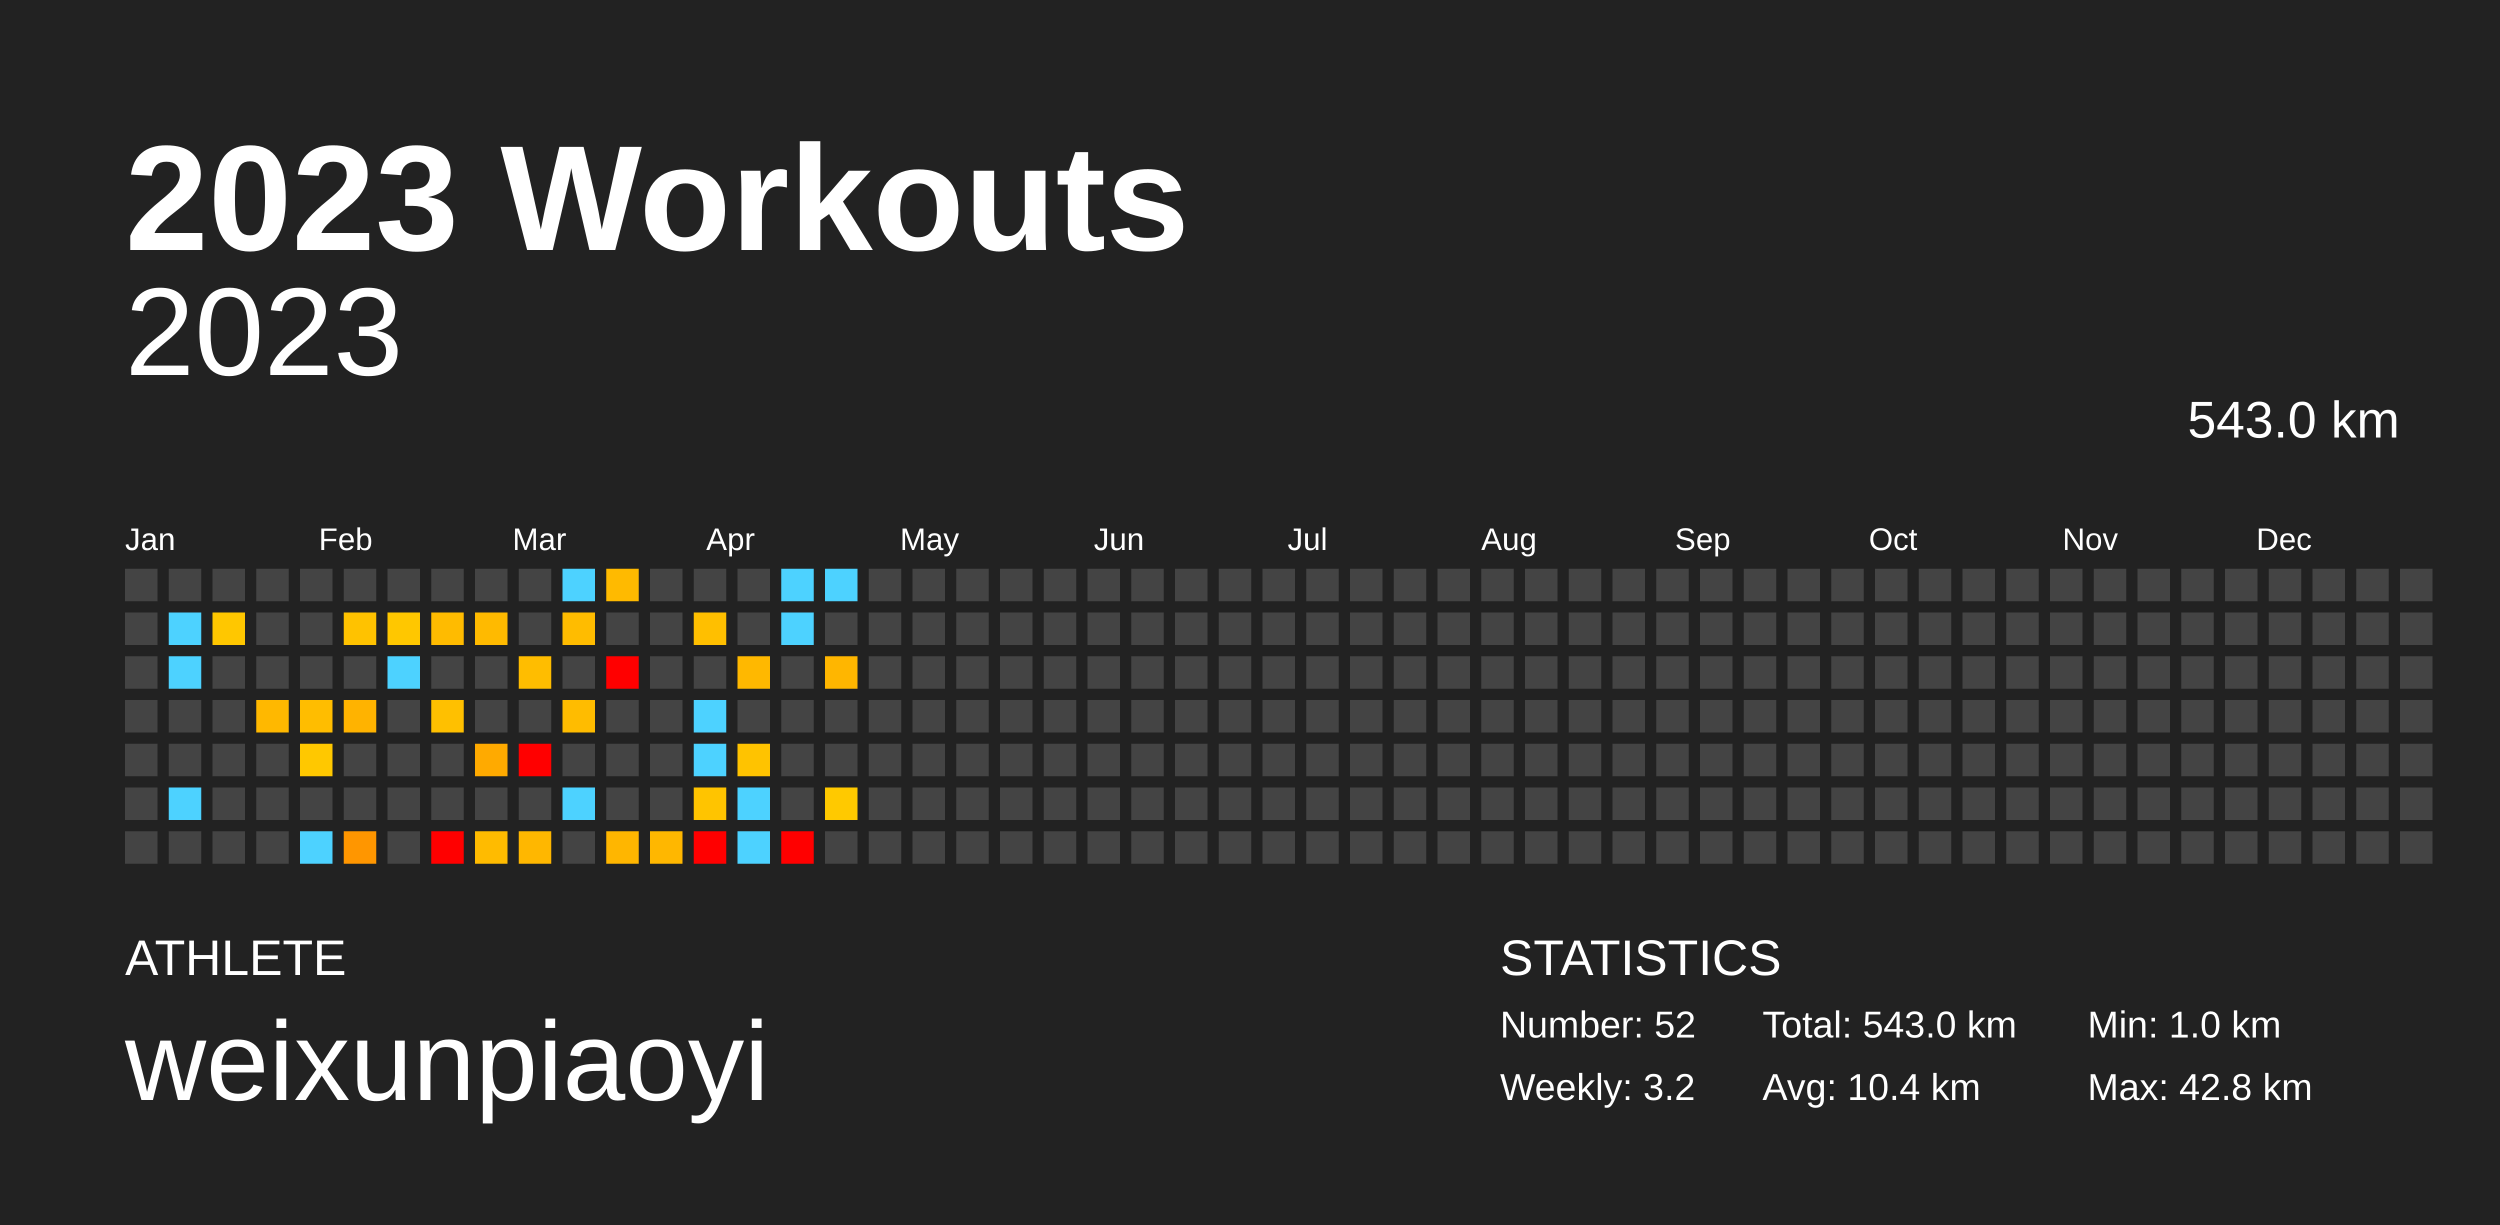
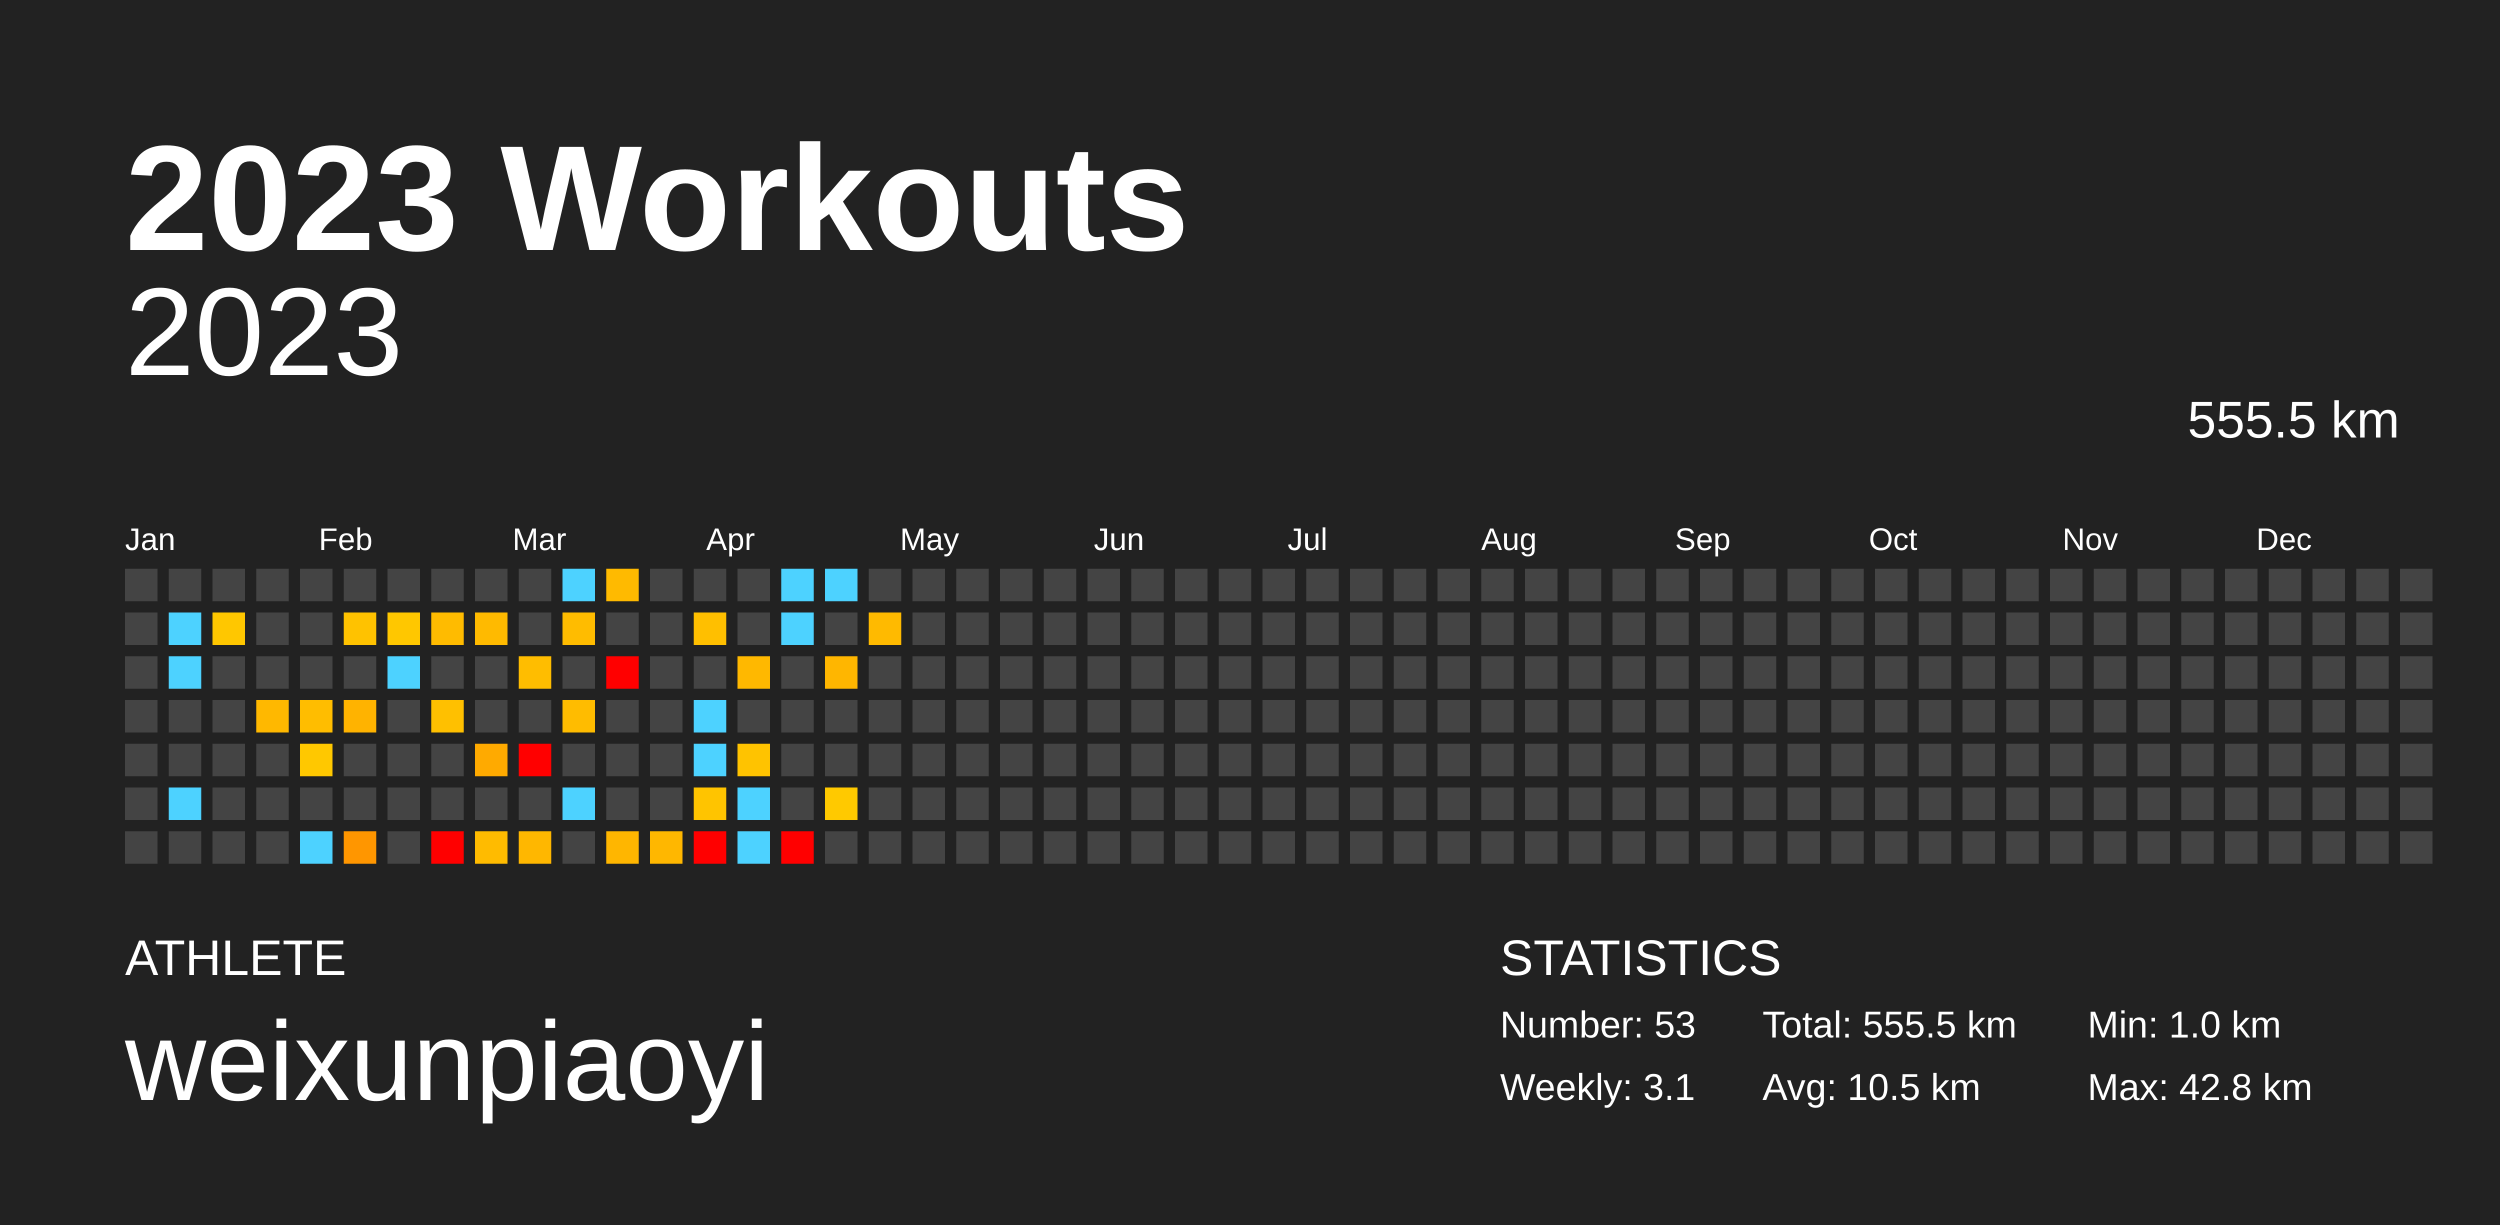
<svg xmlns="http://www.w3.org/2000/svg" baseProfile="full" height="98mm" version="1.1" viewBox="0,0,200,98" width="200mm">
  <defs />
  <rect fill="#222222" height="98" width="200" x="0" y="0" />
  <text fill="#FFFFFF" style="font-size:12px; font-family:Arial; font-weight:bold;" x="10" y="20">2023 Workouts</text>
  <text fill="#FFFFFF" style="font-size:4px; font-family:Arial" x="10" y="78">ATHLETE</text>
  <text fill="#FFFFFF" style="font-size:9px; font-family:Arial" x="10" y="88">weixunpiaoyi</text>
  <text fill="#FFFFFF" style="font-size:4px; font-family:Arial" x="120" y="78">STATISTICS</text>
-   <text fill="#FFFFFF" style="font-size:3px; font-family:Arial" x="120" y="83">Number: 52</text>
-   <text fill="#FFFFFF" style="font-size:3px; font-family:Arial" x="120" y="88">Weekly: 3.2</text>
-   <text fill="#FFFFFF" style="font-size:3px; font-family:Arial" x="141" y="83">Total: 543.0 km</text>
-   <text fill="#FFFFFF" style="font-size:3px; font-family:Arial" x="141" y="88">Avg: 10.4 km</text>
+   <text fill="#FFFFFF" style="font-size:3px; font-family:Arial" x="120" y="83">Number: 53</text>
+   <text fill="#FFFFFF" style="font-size:3px; font-family:Arial" x="120" y="88">Weekly: 3.1</text>
+   <text fill="#FFFFFF" style="font-size:3px; font-family:Arial" x="141" y="83">Total: 555.5 km</text>
+   <text fill="#FFFFFF" style="font-size:3px; font-family:Arial" x="141" y="88">Avg: 10.5 km</text>
  <text fill="#FFFFFF" style="font-size:3px; font-family:Arial" x="167" y="83">Min: 1.0 km</text>
  <text fill="#FFFFFF" style="font-size:3px; font-family:Arial" x="167" y="88">Max: 42.8 km</text>
  <text alignment-baseline="hanging" fill="#FFFFFF" style="font-size:10.0px; font-family:Arial;" x="10" y="30">2023</text>
-   <text alignment-baseline="hanging" fill="#FFFFFF" style="font-size:4.125px; font-family:Arial;" x="175" y="35">543.0 km</text>
+   <text alignment-baseline="hanging" fill="#FFFFFF" style="font-size:4.125px; font-family:Arial;" x="175" y="35">555.5 km</text>
  <text fill="#FFFFFF" style="font-size:2.5px; font-family:Arial" x="10.0" y="44">Jan</text>
  <text fill="#FFFFFF" style="font-size:2.5px; font-family:Arial" x="25.5" y="44">Feb</text>
  <text fill="#FFFFFF" style="font-size:2.5px; font-family:Arial" x="41.0" y="44">Mar</text>
  <text fill="#FFFFFF" style="font-size:2.5px; font-family:Arial" x="56.5" y="44">Apr</text>
  <text fill="#FFFFFF" style="font-size:2.5px; font-family:Arial" x="72.0" y="44">May</text>
  <text fill="#FFFFFF" style="font-size:2.5px; font-family:Arial" x="87.5" y="44">Jun</text>
  <text fill="#FFFFFF" style="font-size:2.5px; font-family:Arial" x="103.0" y="44">Jul</text>
  <text fill="#FFFFFF" style="font-size:2.5px; font-family:Arial" x="118.5" y="44">Aug</text>
  <text fill="#FFFFFF" style="font-size:2.5px; font-family:Arial" x="134.0" y="44">Sep</text>
  <text fill="#FFFFFF" style="font-size:2.5px; font-family:Arial" x="149.5" y="44">Oct</text>
  <text fill="#FFFFFF" style="font-size:2.5px; font-family:Arial" x="165.0" y="44">Nov</text>
  <text fill="#FFFFFF" style="font-size:2.5px; font-family:Arial" x="180.5" y="44">Dec</text>
  <rect fill="#444444" height="2.6" width="2.6" x="10.0" y="45.5" />
  <rect fill="#444444" height="2.6" width="2.6" x="10.0" y="49.0" />
  <rect fill="#444444" height="2.6" width="2.6" x="10.0" y="52.5" />
  <rect fill="#444444" height="2.6" width="2.6" x="10.0" y="56.0" />
  <rect fill="#444444" height="2.6" width="2.6" x="10.0" y="59.5" />
  <rect fill="#444444" height="2.6" width="2.6" x="10.0" y="63.0" />
  <rect fill="#444444" height="2.6" width="2.6" x="10.0" y="66.5" />
  <rect fill="#444444" height="2.6" width="2.6" x="13.5" y="45.5" />
  <rect fill="#4dd2ff" height="2.6" width="2.6" x="13.5" y="49.0" />
  <rect fill="#4dd2ff" height="2.6" width="2.6" x="13.5" y="52.5" />
  <rect fill="#444444" height="2.6" width="2.6" x="13.5" y="56.0" />
  <rect fill="#444444" height="2.6" width="2.6" x="13.5" y="59.5" />
  <rect fill="#4dd2ff" height="2.6" width="2.6" x="13.5" y="63.0" />
  <rect fill="#444444" height="2.6" width="2.6" x="13.5" y="66.5" />
  <rect fill="#444444" height="2.6" width="2.6" x="17.0" y="45.5" />
  <rect fill="#ffc700" height="2.6" width="2.6" x="17.0" y="49.0" />
  <rect fill="#444444" height="2.6" width="2.6" x="17.0" y="52.5" />
  <rect fill="#444444" height="2.6" width="2.6" x="17.0" y="56.0" />
  <rect fill="#444444" height="2.6" width="2.6" x="17.0" y="59.5" />
  <rect fill="#444444" height="2.6" width="2.6" x="17.0" y="63.0" />
  <rect fill="#444444" height="2.6" width="2.6" x="17.0" y="66.5" />
  <rect fill="#444444" height="2.6" width="2.6" x="20.5" y="45.5" />
  <rect fill="#444444" height="2.6" width="2.6" x="20.5" y="49.0" />
  <rect fill="#444444" height="2.6" width="2.6" x="20.5" y="52.5" />
  <rect fill="#ffb800" height="2.6" width="2.6" x="20.5" y="56.0" />
  <rect fill="#444444" height="2.6" width="2.6" x="20.5" y="59.5" />
  <rect fill="#444444" height="2.6" width="2.6" x="20.5" y="63.0" />
  <rect fill="#444444" height="2.6" width="2.6" x="20.5" y="66.5" />
  <rect fill="#444444" height="2.6" width="2.6" x="24.0" y="45.5" />
  <rect fill="#444444" height="2.6" width="2.6" x="24.0" y="49.0" />
  <rect fill="#444444" height="2.6" width="2.6" x="24.0" y="52.5" />
  <rect fill="#ffbd00" height="2.6" width="2.6" x="24.0" y="56.0" />
  <rect fill="#ffc800" height="2.6" width="2.6" x="24.0" y="59.5" />
  <rect fill="#444444" height="2.6" width="2.6" x="24.0" y="63.0" />
  <rect fill="#4dd2ff" height="2.6" width="2.6" x="24.0" y="66.5" />
  <rect fill="#444444" height="2.6" width="2.6" x="27.5" y="45.5" />
  <rect fill="#ffc200" height="2.6" width="2.6" x="27.5" y="49.0" />
  <rect fill="#444444" height="2.6" width="2.6" x="27.5" y="52.5" />
  <rect fill="#ffb300" height="2.6" width="2.6" x="27.5" y="56.0" />
  <rect fill="#444444" height="2.6" width="2.6" x="27.5" y="59.5" />
  <rect fill="#444444" height="2.6" width="2.6" x="27.5" y="63.0" />
  <rect fill="#ff9600" height="2.6" width="2.6" x="27.5" y="66.5" />
  <rect fill="#444444" height="2.6" width="2.6" x="31.0" y="45.5" />
  <rect fill="#ffc700" height="2.6" width="2.6" x="31.0" y="49.0" />
  <rect fill="#4dd2ff" height="2.6" width="2.6" x="31.0" y="52.5" />
  <rect fill="#444444" height="2.6" width="2.6" x="31.0" y="56.0" />
  <rect fill="#444444" height="2.6" width="2.6" x="31.0" y="59.5" />
  <rect fill="#444444" height="2.6" width="2.6" x="31.0" y="63.0" />
  <rect fill="#444444" height="2.6" width="2.6" x="31.0" y="66.5" />
  <rect fill="#444444" height="2.6" width="2.6" x="34.5" y="45.5" />
  <rect fill="#ffbb00" height="2.6" width="2.6" x="34.5" y="49.0" />
  <rect fill="#444444" height="2.6" width="2.6" x="34.5" y="52.5" />
  <rect fill="#ffc000" height="2.6" width="2.6" x="34.5" y="56.0" />
  <rect fill="#444444" height="2.6" width="2.6" x="34.5" y="59.5" />
  <rect fill="#444444" height="2.6" width="2.6" x="34.5" y="63.0" />
  <rect fill="red" height="2.6" width="2.6" x="34.5" y="66.5" />
  <rect fill="#444444" height="2.6" width="2.6" x="38.0" y="45.5" />
  <rect fill="#ffba00" height="2.6" width="2.6" x="38.0" y="49.0" />
  <rect fill="#444444" height="2.6" width="2.6" x="38.0" y="52.5" />
  <rect fill="#444444" height="2.6" width="2.6" x="38.0" y="56.0" />
  <rect fill="#ffaa00" height="2.6" width="2.6" x="38.0" y="59.5" />
  <rect fill="#444444" height="2.6" width="2.6" x="38.0" y="63.0" />
  <rect fill="#ffbb00" height="2.6" width="2.6" x="38.0" y="66.5" />
  <rect fill="#444444" height="2.6" width="2.6" x="41.5" y="45.5" />
  <rect fill="#444444" height="2.6" width="2.6" x="41.5" y="49.0" />
  <rect fill="#ffbd00" height="2.6" width="2.6" x="41.5" y="52.5" />
  <rect fill="#444444" height="2.6" width="2.6" x="41.5" y="56.0" />
  <rect fill="red" height="2.6" width="2.6" x="41.5" y="59.5" />
  <rect fill="#444444" height="2.6" width="2.6" x="41.5" y="63.0" />
  <rect fill="#ffb700" height="2.6" width="2.6" x="41.5" y="66.5" />
  <rect fill="#4dd2ff" height="2.6" width="2.6" x="45.0" y="45.5" />
  <rect fill="#ffbc00" height="2.6" width="2.6" x="45.0" y="49.0" />
  <rect fill="#444444" height="2.6" width="2.6" x="45.0" y="52.5" />
  <rect fill="#ffbc00" height="2.6" width="2.6" x="45.0" y="56.0" />
  <rect fill="#444444" height="2.6" width="2.6" x="45.0" y="59.5" />
  <rect fill="#4dd2ff" height="2.6" width="2.6" x="45.0" y="63.0" />
  <rect fill="#444444" height="2.6" width="2.6" x="45.0" y="66.5" />
  <rect fill="#ffba00" height="2.6" width="2.6" x="48.5" y="45.5" />
  <rect fill="#444444" height="2.6" width="2.6" x="48.5" y="49.0" />
  <rect fill="red" height="2.6" width="2.6" x="48.5" y="52.5" />
  <rect fill="#444444" height="2.6" width="2.6" x="48.5" y="56.0" />
  <rect fill="#444444" height="2.6" width="2.6" x="48.5" y="59.5" />
  <rect fill="#444444" height="2.6" width="2.6" x="48.5" y="63.0" />
  <rect fill="#ffb600" height="2.6" width="2.6" x="48.5" y="66.5" />
  <rect fill="#444444" height="2.6" width="2.6" x="52.0" y="45.5" />
  <rect fill="#444444" height="2.6" width="2.6" x="52.0" y="49.0" />
  <rect fill="#444444" height="2.6" width="2.6" x="52.0" y="52.5" />
  <rect fill="#444444" height="2.6" width="2.6" x="52.0" y="56.0" />
  <rect fill="#444444" height="2.6" width="2.6" x="52.0" y="59.5" />
  <rect fill="#444444" height="2.6" width="2.6" x="52.0" y="63.0" />
  <rect fill="#ffb700" height="2.6" width="2.6" x="52.0" y="66.5" />
  <rect fill="#444444" height="2.6" width="2.6" x="55.5" y="45.5" />
  <rect fill="#ffbf00" height="2.6" width="2.6" x="55.5" y="49.0" />
  <rect fill="#444444" height="2.6" width="2.6" x="55.5" y="52.5" />
  <rect fill="#4dd2ff" height="2.6" width="2.6" x="55.5" y="56.0" />
  <rect fill="#4dd2ff" height="2.6" width="2.6" x="55.5" y="59.5" />
  <rect fill="#ffc400" height="2.6" width="2.6" x="55.5" y="63.0" />
  <rect fill="red" height="2.6" width="2.6" x="55.5" y="66.5" />
  <rect fill="#444444" height="2.6" width="2.6" x="59.0" y="45.5" />
  <rect fill="#444444" height="2.6" width="2.6" x="59.0" y="49.0" />
  <rect fill="#ffb800" height="2.6" width="2.6" x="59.0" y="52.5" />
  <rect fill="#444444" height="2.6" width="2.6" x="59.0" y="56.0" />
  <rect fill="#ffc300" height="2.6" width="2.6" x="59.0" y="59.5" />
  <rect fill="#4dd2ff" height="2.6" width="2.6" x="59.0" y="63.0" />
  <rect fill="#4dd2ff" height="2.6" width="2.6" x="59.0" y="66.5" />
  <rect fill="#4dd2ff" height="2.6" width="2.6" x="62.5" y="45.5" />
  <rect fill="#4dd2ff" height="2.6" width="2.6" x="62.5" y="49.0" />
  <rect fill="#444444" height="2.6" width="2.6" x="62.5" y="52.5" />
  <rect fill="#444444" height="2.6" width="2.6" x="62.5" y="56.0" />
  <rect fill="#444444" height="2.6" width="2.6" x="62.5" y="59.5" />
  <rect fill="#444444" height="2.6" width="2.6" x="62.5" y="63.0" />
  <rect fill="red" height="2.6" width="2.6" x="62.5" y="66.5" />
  <rect fill="#4dd2ff" height="2.6" width="2.6" x="66.0" y="45.5" />
  <rect fill="#444444" height="2.6" width="2.6" x="66.0" y="49.0" />
  <rect fill="#ffb600" height="2.6" width="2.6" x="66.0" y="52.5" />
  <rect fill="#444444" height="2.6" width="2.6" x="66.0" y="56.0" />
  <rect fill="#444444" height="2.6" width="2.6" x="66.0" y="59.5" />
  <rect fill="#ffc900" height="2.6" width="2.6" x="66.0" y="63.0" />
  <rect fill="#444444" height="2.6" width="2.6" x="66.0" y="66.5" />
  <rect fill="#444444" height="2.6" width="2.6" x="69.5" y="45.5" />
-   <rect fill="#444444" height="2.6" width="2.6" x="69.5" y="49.0" />
+   <rect fill="#ffba00" height="2.6" width="2.6" x="69.5" y="49.0" />
  <rect fill="#444444" height="2.6" width="2.6" x="69.5" y="52.5" />
  <rect fill="#444444" height="2.6" width="2.6" x="69.5" y="56.0" />
  <rect fill="#444444" height="2.6" width="2.6" x="69.5" y="59.5" />
  <rect fill="#444444" height="2.6" width="2.6" x="69.5" y="63.0" />
  <rect fill="#444444" height="2.6" width="2.6" x="69.5" y="66.5" />
  <rect fill="#444444" height="2.6" width="2.6" x="73.0" y="45.5" />
  <rect fill="#444444" height="2.6" width="2.6" x="73.0" y="49.0" />
  <rect fill="#444444" height="2.6" width="2.6" x="73.0" y="52.5" />
  <rect fill="#444444" height="2.6" width="2.6" x="73.0" y="56.0" />
  <rect fill="#444444" height="2.6" width="2.6" x="73.0" y="59.5" />
  <rect fill="#444444" height="2.6" width="2.6" x="73.0" y="63.0" />
  <rect fill="#444444" height="2.6" width="2.6" x="73.0" y="66.5" />
  <rect fill="#444444" height="2.6" width="2.6" x="76.5" y="45.5" />
  <rect fill="#444444" height="2.6" width="2.6" x="76.5" y="49.0" />
  <rect fill="#444444" height="2.6" width="2.6" x="76.5" y="52.5" />
  <rect fill="#444444" height="2.6" width="2.6" x="76.5" y="56.0" />
  <rect fill="#444444" height="2.6" width="2.6" x="76.5" y="59.5" />
  <rect fill="#444444" height="2.6" width="2.6" x="76.5" y="63.0" />
  <rect fill="#444444" height="2.6" width="2.6" x="76.5" y="66.5" />
  <rect fill="#444444" height="2.6" width="2.6" x="80.0" y="45.5" />
  <rect fill="#444444" height="2.6" width="2.6" x="80.0" y="49.0" />
  <rect fill="#444444" height="2.6" width="2.6" x="80.0" y="52.5" />
  <rect fill="#444444" height="2.6" width="2.6" x="80.0" y="56.0" />
  <rect fill="#444444" height="2.6" width="2.6" x="80.0" y="59.5" />
  <rect fill="#444444" height="2.6" width="2.6" x="80.0" y="63.0" />
  <rect fill="#444444" height="2.6" width="2.6" x="80.0" y="66.5" />
  <rect fill="#444444" height="2.6" width="2.6" x="83.5" y="45.5" />
  <rect fill="#444444" height="2.6" width="2.6" x="83.5" y="49.0" />
  <rect fill="#444444" height="2.6" width="2.6" x="83.5" y="52.5" />
  <rect fill="#444444" height="2.6" width="2.6" x="83.5" y="56.0" />
  <rect fill="#444444" height="2.6" width="2.6" x="83.5" y="59.5" />
  <rect fill="#444444" height="2.6" width="2.6" x="83.5" y="63.0" />
  <rect fill="#444444" height="2.6" width="2.6" x="83.5" y="66.5" />
  <rect fill="#444444" height="2.6" width="2.6" x="87.0" y="45.5" />
  <rect fill="#444444" height="2.6" width="2.6" x="87.0" y="49.0" />
  <rect fill="#444444" height="2.6" width="2.6" x="87.0" y="52.5" />
  <rect fill="#444444" height="2.6" width="2.6" x="87.0" y="56.0" />
  <rect fill="#444444" height="2.6" width="2.6" x="87.0" y="59.5" />
  <rect fill="#444444" height="2.6" width="2.6" x="87.0" y="63.0" />
  <rect fill="#444444" height="2.6" width="2.6" x="87.0" y="66.5" />
  <rect fill="#444444" height="2.6" width="2.6" x="90.5" y="45.5" />
  <rect fill="#444444" height="2.6" width="2.6" x="90.5" y="49.0" />
  <rect fill="#444444" height="2.6" width="2.6" x="90.5" y="52.5" />
  <rect fill="#444444" height="2.6" width="2.6" x="90.5" y="56.0" />
  <rect fill="#444444" height="2.6" width="2.6" x="90.5" y="59.5" />
  <rect fill="#444444" height="2.6" width="2.6" x="90.5" y="63.0" />
  <rect fill="#444444" height="2.6" width="2.6" x="90.5" y="66.5" />
  <rect fill="#444444" height="2.6" width="2.6" x="94.0" y="45.5" />
  <rect fill="#444444" height="2.6" width="2.6" x="94.0" y="49.0" />
  <rect fill="#444444" height="2.6" width="2.6" x="94.0" y="52.5" />
  <rect fill="#444444" height="2.6" width="2.6" x="94.0" y="56.0" />
  <rect fill="#444444" height="2.6" width="2.6" x="94.0" y="59.5" />
  <rect fill="#444444" height="2.6" width="2.6" x="94.0" y="63.0" />
  <rect fill="#444444" height="2.6" width="2.6" x="94.0" y="66.5" />
  <rect fill="#444444" height="2.6" width="2.6" x="97.5" y="45.5" />
  <rect fill="#444444" height="2.6" width="2.6" x="97.5" y="49.0" />
  <rect fill="#444444" height="2.6" width="2.6" x="97.5" y="52.5" />
  <rect fill="#444444" height="2.6" width="2.6" x="97.5" y="56.0" />
  <rect fill="#444444" height="2.6" width="2.6" x="97.5" y="59.5" />
  <rect fill="#444444" height="2.6" width="2.6" x="97.5" y="63.0" />
  <rect fill="#444444" height="2.6" width="2.6" x="97.5" y="66.5" />
  <rect fill="#444444" height="2.6" width="2.6" x="101.0" y="45.5" />
  <rect fill="#444444" height="2.6" width="2.6" x="101.0" y="49.0" />
  <rect fill="#444444" height="2.6" width="2.6" x="101.0" y="52.5" />
  <rect fill="#444444" height="2.6" width="2.6" x="101.0" y="56.0" />
  <rect fill="#444444" height="2.6" width="2.6" x="101.0" y="59.5" />
  <rect fill="#444444" height="2.6" width="2.6" x="101.0" y="63.0" />
  <rect fill="#444444" height="2.6" width="2.6" x="101.0" y="66.5" />
  <rect fill="#444444" height="2.6" width="2.6" x="104.5" y="45.5" />
  <rect fill="#444444" height="2.6" width="2.6" x="104.5" y="49.0" />
  <rect fill="#444444" height="2.6" width="2.6" x="104.5" y="52.5" />
  <rect fill="#444444" height="2.6" width="2.6" x="104.5" y="56.0" />
  <rect fill="#444444" height="2.6" width="2.6" x="104.5" y="59.5" />
  <rect fill="#444444" height="2.6" width="2.6" x="104.5" y="63.0" />
  <rect fill="#444444" height="2.6" width="2.6" x="104.5" y="66.5" />
  <rect fill="#444444" height="2.6" width="2.6" x="108.0" y="45.5" />
  <rect fill="#444444" height="2.6" width="2.6" x="108.0" y="49.0" />
  <rect fill="#444444" height="2.6" width="2.6" x="108.0" y="52.5" />
  <rect fill="#444444" height="2.6" width="2.6" x="108.0" y="56.0" />
  <rect fill="#444444" height="2.6" width="2.6" x="108.0" y="59.5" />
  <rect fill="#444444" height="2.6" width="2.6" x="108.0" y="63.0" />
  <rect fill="#444444" height="2.6" width="2.6" x="108.0" y="66.5" />
  <rect fill="#444444" height="2.6" width="2.6" x="111.5" y="45.5" />
  <rect fill="#444444" height="2.6" width="2.6" x="111.5" y="49.0" />
  <rect fill="#444444" height="2.6" width="2.6" x="111.5" y="52.5" />
  <rect fill="#444444" height="2.6" width="2.6" x="111.5" y="56.0" />
  <rect fill="#444444" height="2.6" width="2.6" x="111.5" y="59.5" />
  <rect fill="#444444" height="2.6" width="2.6" x="111.5" y="63.0" />
  <rect fill="#444444" height="2.6" width="2.6" x="111.5" y="66.5" />
  <rect fill="#444444" height="2.6" width="2.6" x="115.0" y="45.5" />
  <rect fill="#444444" height="2.6" width="2.6" x="115.0" y="49.0" />
  <rect fill="#444444" height="2.6" width="2.6" x="115.0" y="52.5" />
  <rect fill="#444444" height="2.6" width="2.6" x="115.0" y="56.0" />
  <rect fill="#444444" height="2.6" width="2.6" x="115.0" y="59.5" />
  <rect fill="#444444" height="2.6" width="2.6" x="115.0" y="63.0" />
  <rect fill="#444444" height="2.6" width="2.6" x="115.0" y="66.5" />
  <rect fill="#444444" height="2.6" width="2.6" x="118.5" y="45.5" />
  <rect fill="#444444" height="2.6" width="2.6" x="118.5" y="49.0" />
  <rect fill="#444444" height="2.6" width="2.6" x="118.5" y="52.5" />
  <rect fill="#444444" height="2.6" width="2.6" x="118.5" y="56.0" />
  <rect fill="#444444" height="2.6" width="2.6" x="118.5" y="59.5" />
  <rect fill="#444444" height="2.6" width="2.6" x="118.5" y="63.0" />
  <rect fill="#444444" height="2.6" width="2.6" x="118.5" y="66.5" />
  <rect fill="#444444" height="2.6" width="2.6" x="122.0" y="45.5" />
  <rect fill="#444444" height="2.6" width="2.6" x="122.0" y="49.0" />
  <rect fill="#444444" height="2.6" width="2.6" x="122.0" y="52.5" />
  <rect fill="#444444" height="2.6" width="2.6" x="122.0" y="56.0" />
  <rect fill="#444444" height="2.6" width="2.6" x="122.0" y="59.5" />
  <rect fill="#444444" height="2.6" width="2.6" x="122.0" y="63.0" />
  <rect fill="#444444" height="2.6" width="2.6" x="122.0" y="66.5" />
  <rect fill="#444444" height="2.6" width="2.6" x="125.5" y="45.5" />
  <rect fill="#444444" height="2.6" width="2.6" x="125.5" y="49.0" />
  <rect fill="#444444" height="2.6" width="2.6" x="125.5" y="52.5" />
  <rect fill="#444444" height="2.6" width="2.6" x="125.5" y="56.0" />
  <rect fill="#444444" height="2.6" width="2.6" x="125.5" y="59.5" />
  <rect fill="#444444" height="2.6" width="2.6" x="125.5" y="63.0" />
  <rect fill="#444444" height="2.6" width="2.6" x="125.5" y="66.5" />
  <rect fill="#444444" height="2.6" width="2.6" x="129.0" y="45.5" />
  <rect fill="#444444" height="2.6" width="2.6" x="129.0" y="49.0" />
  <rect fill="#444444" height="2.6" width="2.6" x="129.0" y="52.5" />
  <rect fill="#444444" height="2.6" width="2.6" x="129.0" y="56.0" />
  <rect fill="#444444" height="2.6" width="2.6" x="129.0" y="59.5" />
  <rect fill="#444444" height="2.6" width="2.6" x="129.0" y="63.0" />
  <rect fill="#444444" height="2.6" width="2.6" x="129.0" y="66.5" />
  <rect fill="#444444" height="2.6" width="2.6" x="132.5" y="45.5" />
  <rect fill="#444444" height="2.6" width="2.6" x="132.5" y="49.0" />
  <rect fill="#444444" height="2.6" width="2.6" x="132.5" y="52.5" />
  <rect fill="#444444" height="2.6" width="2.6" x="132.5" y="56.0" />
  <rect fill="#444444" height="2.6" width="2.6" x="132.5" y="59.5" />
  <rect fill="#444444" height="2.6" width="2.6" x="132.5" y="63.0" />
  <rect fill="#444444" height="2.6" width="2.6" x="132.5" y="66.5" />
  <rect fill="#444444" height="2.6" width="2.6" x="136.0" y="45.5" />
  <rect fill="#444444" height="2.6" width="2.6" x="136.0" y="49.0" />
  <rect fill="#444444" height="2.6" width="2.6" x="136.0" y="52.5" />
  <rect fill="#444444" height="2.6" width="2.6" x="136.0" y="56.0" />
  <rect fill="#444444" height="2.6" width="2.6" x="136.0" y="59.5" />
  <rect fill="#444444" height="2.6" width="2.6" x="136.0" y="63.0" />
  <rect fill="#444444" height="2.6" width="2.6" x="136.0" y="66.5" />
  <rect fill="#444444" height="2.6" width="2.6" x="139.5" y="45.5" />
  <rect fill="#444444" height="2.6" width="2.6" x="139.5" y="49.0" />
  <rect fill="#444444" height="2.6" width="2.6" x="139.5" y="52.5" />
  <rect fill="#444444" height="2.6" width="2.6" x="139.5" y="56.0" />
  <rect fill="#444444" height="2.6" width="2.6" x="139.5" y="59.5" />
  <rect fill="#444444" height="2.6" width="2.6" x="139.5" y="63.0" />
  <rect fill="#444444" height="2.6" width="2.6" x="139.5" y="66.5" />
  <rect fill="#444444" height="2.6" width="2.6" x="143.0" y="45.5" />
  <rect fill="#444444" height="2.6" width="2.6" x="143.0" y="49.0" />
  <rect fill="#444444" height="2.6" width="2.6" x="143.0" y="52.5" />
  <rect fill="#444444" height="2.6" width="2.6" x="143.0" y="56.0" />
  <rect fill="#444444" height="2.6" width="2.6" x="143.0" y="59.5" />
  <rect fill="#444444" height="2.6" width="2.6" x="143.0" y="63.0" />
  <rect fill="#444444" height="2.6" width="2.6" x="143.0" y="66.5" />
  <rect fill="#444444" height="2.6" width="2.6" x="146.5" y="45.5" />
  <rect fill="#444444" height="2.6" width="2.6" x="146.5" y="49.0" />
  <rect fill="#444444" height="2.6" width="2.6" x="146.5" y="52.5" />
  <rect fill="#444444" height="2.6" width="2.6" x="146.5" y="56.0" />
  <rect fill="#444444" height="2.6" width="2.6" x="146.5" y="59.5" />
  <rect fill="#444444" height="2.6" width="2.6" x="146.5" y="63.0" />
  <rect fill="#444444" height="2.6" width="2.6" x="146.5" y="66.5" />
  <rect fill="#444444" height="2.6" width="2.6" x="150.0" y="45.5" />
  <rect fill="#444444" height="2.6" width="2.6" x="150.0" y="49.0" />
  <rect fill="#444444" height="2.6" width="2.6" x="150.0" y="52.5" />
  <rect fill="#444444" height="2.6" width="2.6" x="150.0" y="56.0" />
  <rect fill="#444444" height="2.6" width="2.6" x="150.0" y="59.5" />
  <rect fill="#444444" height="2.6" width="2.6" x="150.0" y="63.0" />
  <rect fill="#444444" height="2.6" width="2.6" x="150.0" y="66.5" />
  <rect fill="#444444" height="2.6" width="2.6" x="153.5" y="45.5" />
  <rect fill="#444444" height="2.6" width="2.6" x="153.5" y="49.0" />
  <rect fill="#444444" height="2.6" width="2.6" x="153.5" y="52.5" />
  <rect fill="#444444" height="2.6" width="2.6" x="153.5" y="56.0" />
  <rect fill="#444444" height="2.6" width="2.6" x="153.5" y="59.5" />
  <rect fill="#444444" height="2.6" width="2.6" x="153.5" y="63.0" />
  <rect fill="#444444" height="2.6" width="2.6" x="153.5" y="66.5" />
  <rect fill="#444444" height="2.6" width="2.6" x="157.0" y="45.5" />
  <rect fill="#444444" height="2.6" width="2.6" x="157.0" y="49.0" />
  <rect fill="#444444" height="2.6" width="2.6" x="157.0" y="52.5" />
  <rect fill="#444444" height="2.6" width="2.6" x="157.0" y="56.0" />
  <rect fill="#444444" height="2.6" width="2.6" x="157.0" y="59.5" />
  <rect fill="#444444" height="2.6" width="2.6" x="157.0" y="63.0" />
  <rect fill="#444444" height="2.6" width="2.6" x="157.0" y="66.5" />
  <rect fill="#444444" height="2.6" width="2.6" x="160.5" y="45.5" />
  <rect fill="#444444" height="2.6" width="2.6" x="160.5" y="49.0" />
  <rect fill="#444444" height="2.6" width="2.6" x="160.5" y="52.5" />
  <rect fill="#444444" height="2.6" width="2.6" x="160.5" y="56.0" />
  <rect fill="#444444" height="2.6" width="2.6" x="160.5" y="59.5" />
  <rect fill="#444444" height="2.6" width="2.6" x="160.5" y="63.0" />
  <rect fill="#444444" height="2.6" width="2.6" x="160.5" y="66.5" />
  <rect fill="#444444" height="2.6" width="2.6" x="164.0" y="45.5" />
  <rect fill="#444444" height="2.6" width="2.6" x="164.0" y="49.0" />
  <rect fill="#444444" height="2.6" width="2.6" x="164.0" y="52.5" />
  <rect fill="#444444" height="2.6" width="2.6" x="164.0" y="56.0" />
  <rect fill="#444444" height="2.6" width="2.6" x="164.0" y="59.5" />
  <rect fill="#444444" height="2.6" width="2.6" x="164.0" y="63.0" />
  <rect fill="#444444" height="2.6" width="2.6" x="164.0" y="66.5" />
  <rect fill="#444444" height="2.6" width="2.6" x="167.5" y="45.5" />
  <rect fill="#444444" height="2.6" width="2.6" x="167.5" y="49.0" />
  <rect fill="#444444" height="2.6" width="2.6" x="167.5" y="52.5" />
  <rect fill="#444444" height="2.6" width="2.6" x="167.5" y="56.0" />
  <rect fill="#444444" height="2.6" width="2.6" x="167.5" y="59.5" />
  <rect fill="#444444" height="2.6" width="2.6" x="167.5" y="63.0" />
  <rect fill="#444444" height="2.6" width="2.6" x="167.5" y="66.5" />
  <rect fill="#444444" height="2.6" width="2.6" x="171.0" y="45.5" />
  <rect fill="#444444" height="2.6" width="2.6" x="171.0" y="49.0" />
  <rect fill="#444444" height="2.6" width="2.6" x="171.0" y="52.5" />
  <rect fill="#444444" height="2.6" width="2.6" x="171.0" y="56.0" />
  <rect fill="#444444" height="2.6" width="2.6" x="171.0" y="59.5" />
  <rect fill="#444444" height="2.6" width="2.6" x="171.0" y="63.0" />
  <rect fill="#444444" height="2.6" width="2.6" x="171.0" y="66.5" />
  <rect fill="#444444" height="2.6" width="2.6" x="174.5" y="45.5" />
  <rect fill="#444444" height="2.6" width="2.6" x="174.5" y="49.0" />
  <rect fill="#444444" height="2.6" width="2.6" x="174.5" y="52.5" />
  <rect fill="#444444" height="2.6" width="2.6" x="174.5" y="56.0" />
  <rect fill="#444444" height="2.6" width="2.6" x="174.5" y="59.5" />
  <rect fill="#444444" height="2.6" width="2.6" x="174.5" y="63.0" />
  <rect fill="#444444" height="2.6" width="2.6" x="174.5" y="66.5" />
  <rect fill="#444444" height="2.6" width="2.6" x="178.0" y="45.5" />
  <rect fill="#444444" height="2.6" width="2.6" x="178.0" y="49.0" />
  <rect fill="#444444" height="2.6" width="2.6" x="178.0" y="52.5" />
  <rect fill="#444444" height="2.6" width="2.6" x="178.0" y="56.0" />
  <rect fill="#444444" height="2.6" width="2.6" x="178.0" y="59.5" />
  <rect fill="#444444" height="2.6" width="2.6" x="178.0" y="63.0" />
  <rect fill="#444444" height="2.6" width="2.6" x="178.0" y="66.5" />
  <rect fill="#444444" height="2.6" width="2.6" x="181.5" y="45.5" />
  <rect fill="#444444" height="2.6" width="2.6" x="181.5" y="49.0" />
  <rect fill="#444444" height="2.6" width="2.6" x="181.5" y="52.5" />
  <rect fill="#444444" height="2.6" width="2.6" x="181.5" y="56.0" />
  <rect fill="#444444" height="2.6" width="2.6" x="181.5" y="59.5" />
  <rect fill="#444444" height="2.6" width="2.6" x="181.5" y="63.0" />
  <rect fill="#444444" height="2.6" width="2.6" x="181.5" y="66.5" />
  <rect fill="#444444" height="2.6" width="2.6" x="185.0" y="45.5" />
  <rect fill="#444444" height="2.6" width="2.6" x="185.0" y="49.0" />
  <rect fill="#444444" height="2.6" width="2.6" x="185.0" y="52.5" />
  <rect fill="#444444" height="2.6" width="2.6" x="185.0" y="56.0" />
  <rect fill="#444444" height="2.6" width="2.6" x="185.0" y="59.5" />
  <rect fill="#444444" height="2.6" width="2.6" x="185.0" y="63.0" />
  <rect fill="#444444" height="2.6" width="2.6" x="185.0" y="66.5" />
  <rect fill="#444444" height="2.6" width="2.6" x="188.5" y="45.5" />
  <rect fill="#444444" height="2.6" width="2.6" x="188.5" y="49.0" />
  <rect fill="#444444" height="2.6" width="2.6" x="188.5" y="52.5" />
  <rect fill="#444444" height="2.6" width="2.6" x="188.5" y="56.0" />
  <rect fill="#444444" height="2.6" width="2.6" x="188.5" y="59.5" />
  <rect fill="#444444" height="2.6" width="2.6" x="188.5" y="63.0" />
  <rect fill="#444444" height="2.6" width="2.6" x="188.5" y="66.5" />
  <rect fill="#444444" height="2.6" width="2.6" x="192.0" y="45.5" />
  <rect fill="#444444" height="2.6" width="2.6" x="192.0" y="49.0" />
  <rect fill="#444444" height="2.6" width="2.6" x="192.0" y="52.5" />
  <rect fill="#444444" height="2.6" width="2.6" x="192.0" y="56.0" />
  <rect fill="#444444" height="2.6" width="2.6" x="192.0" y="59.5" />
  <rect fill="#444444" height="2.6" width="2.6" x="192.0" y="63.0" />
  <rect fill="#444444" height="2.6" width="2.6" x="192.0" y="66.5" />
</svg>
